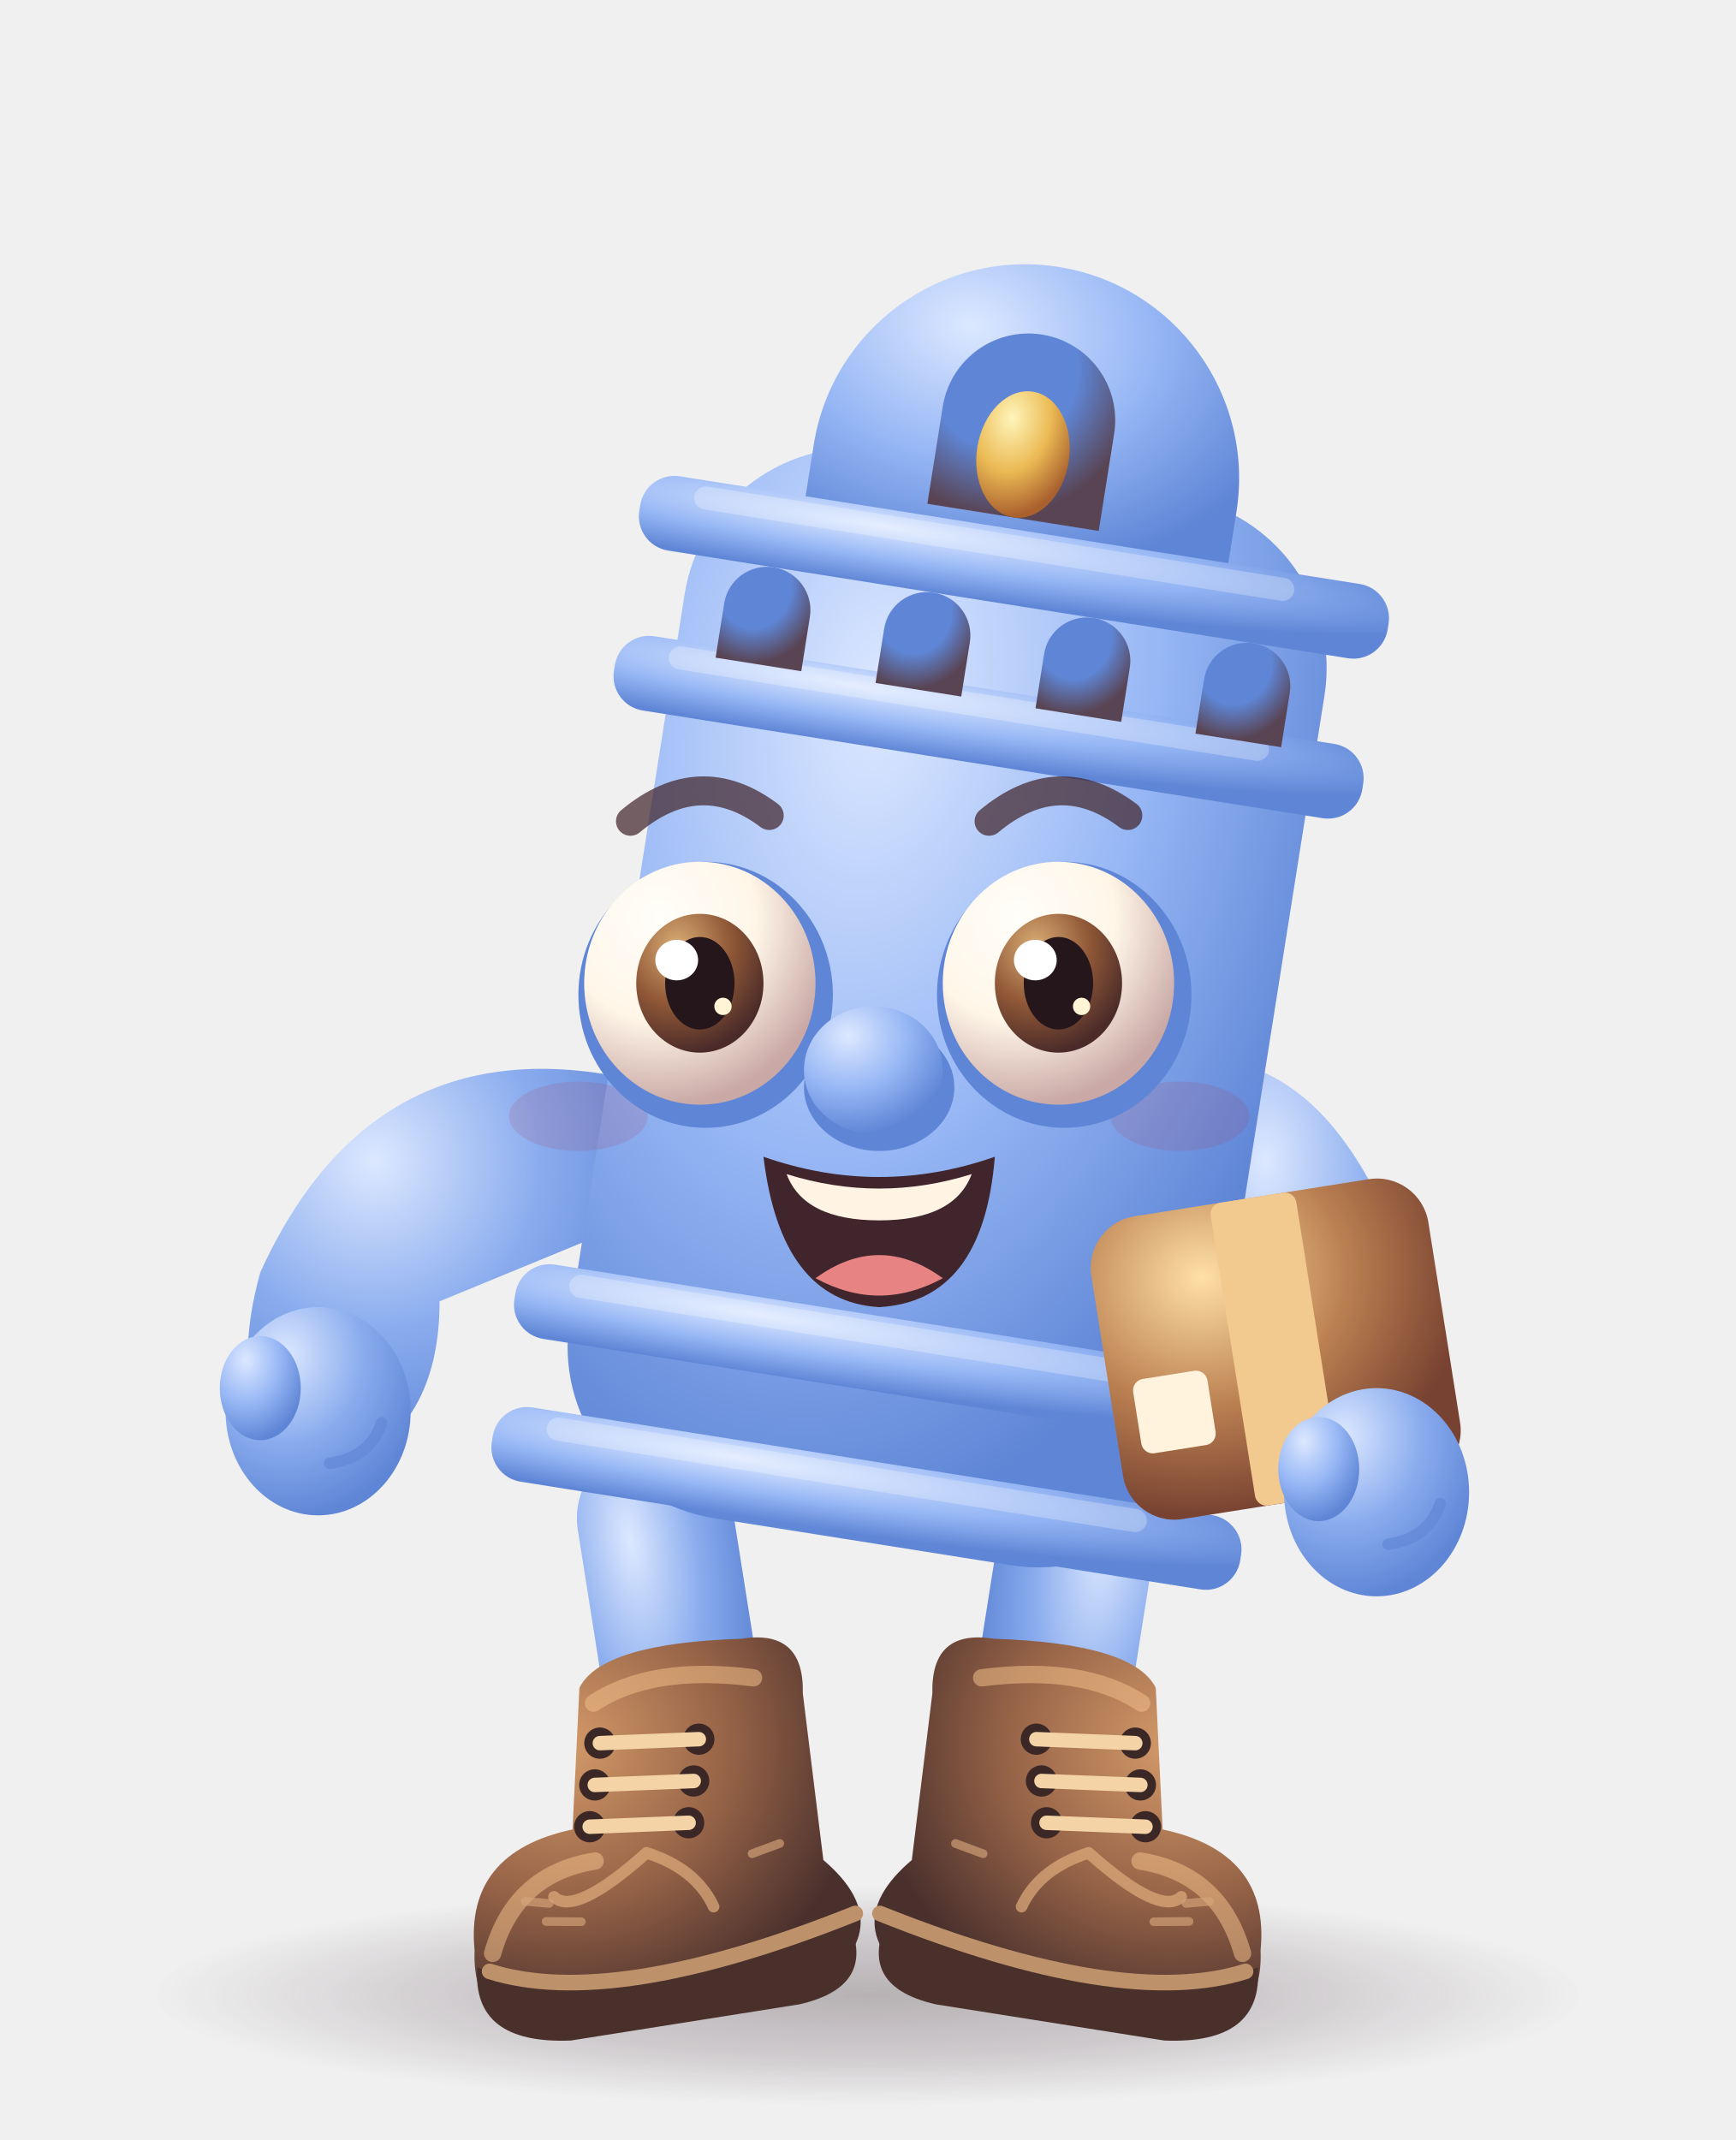
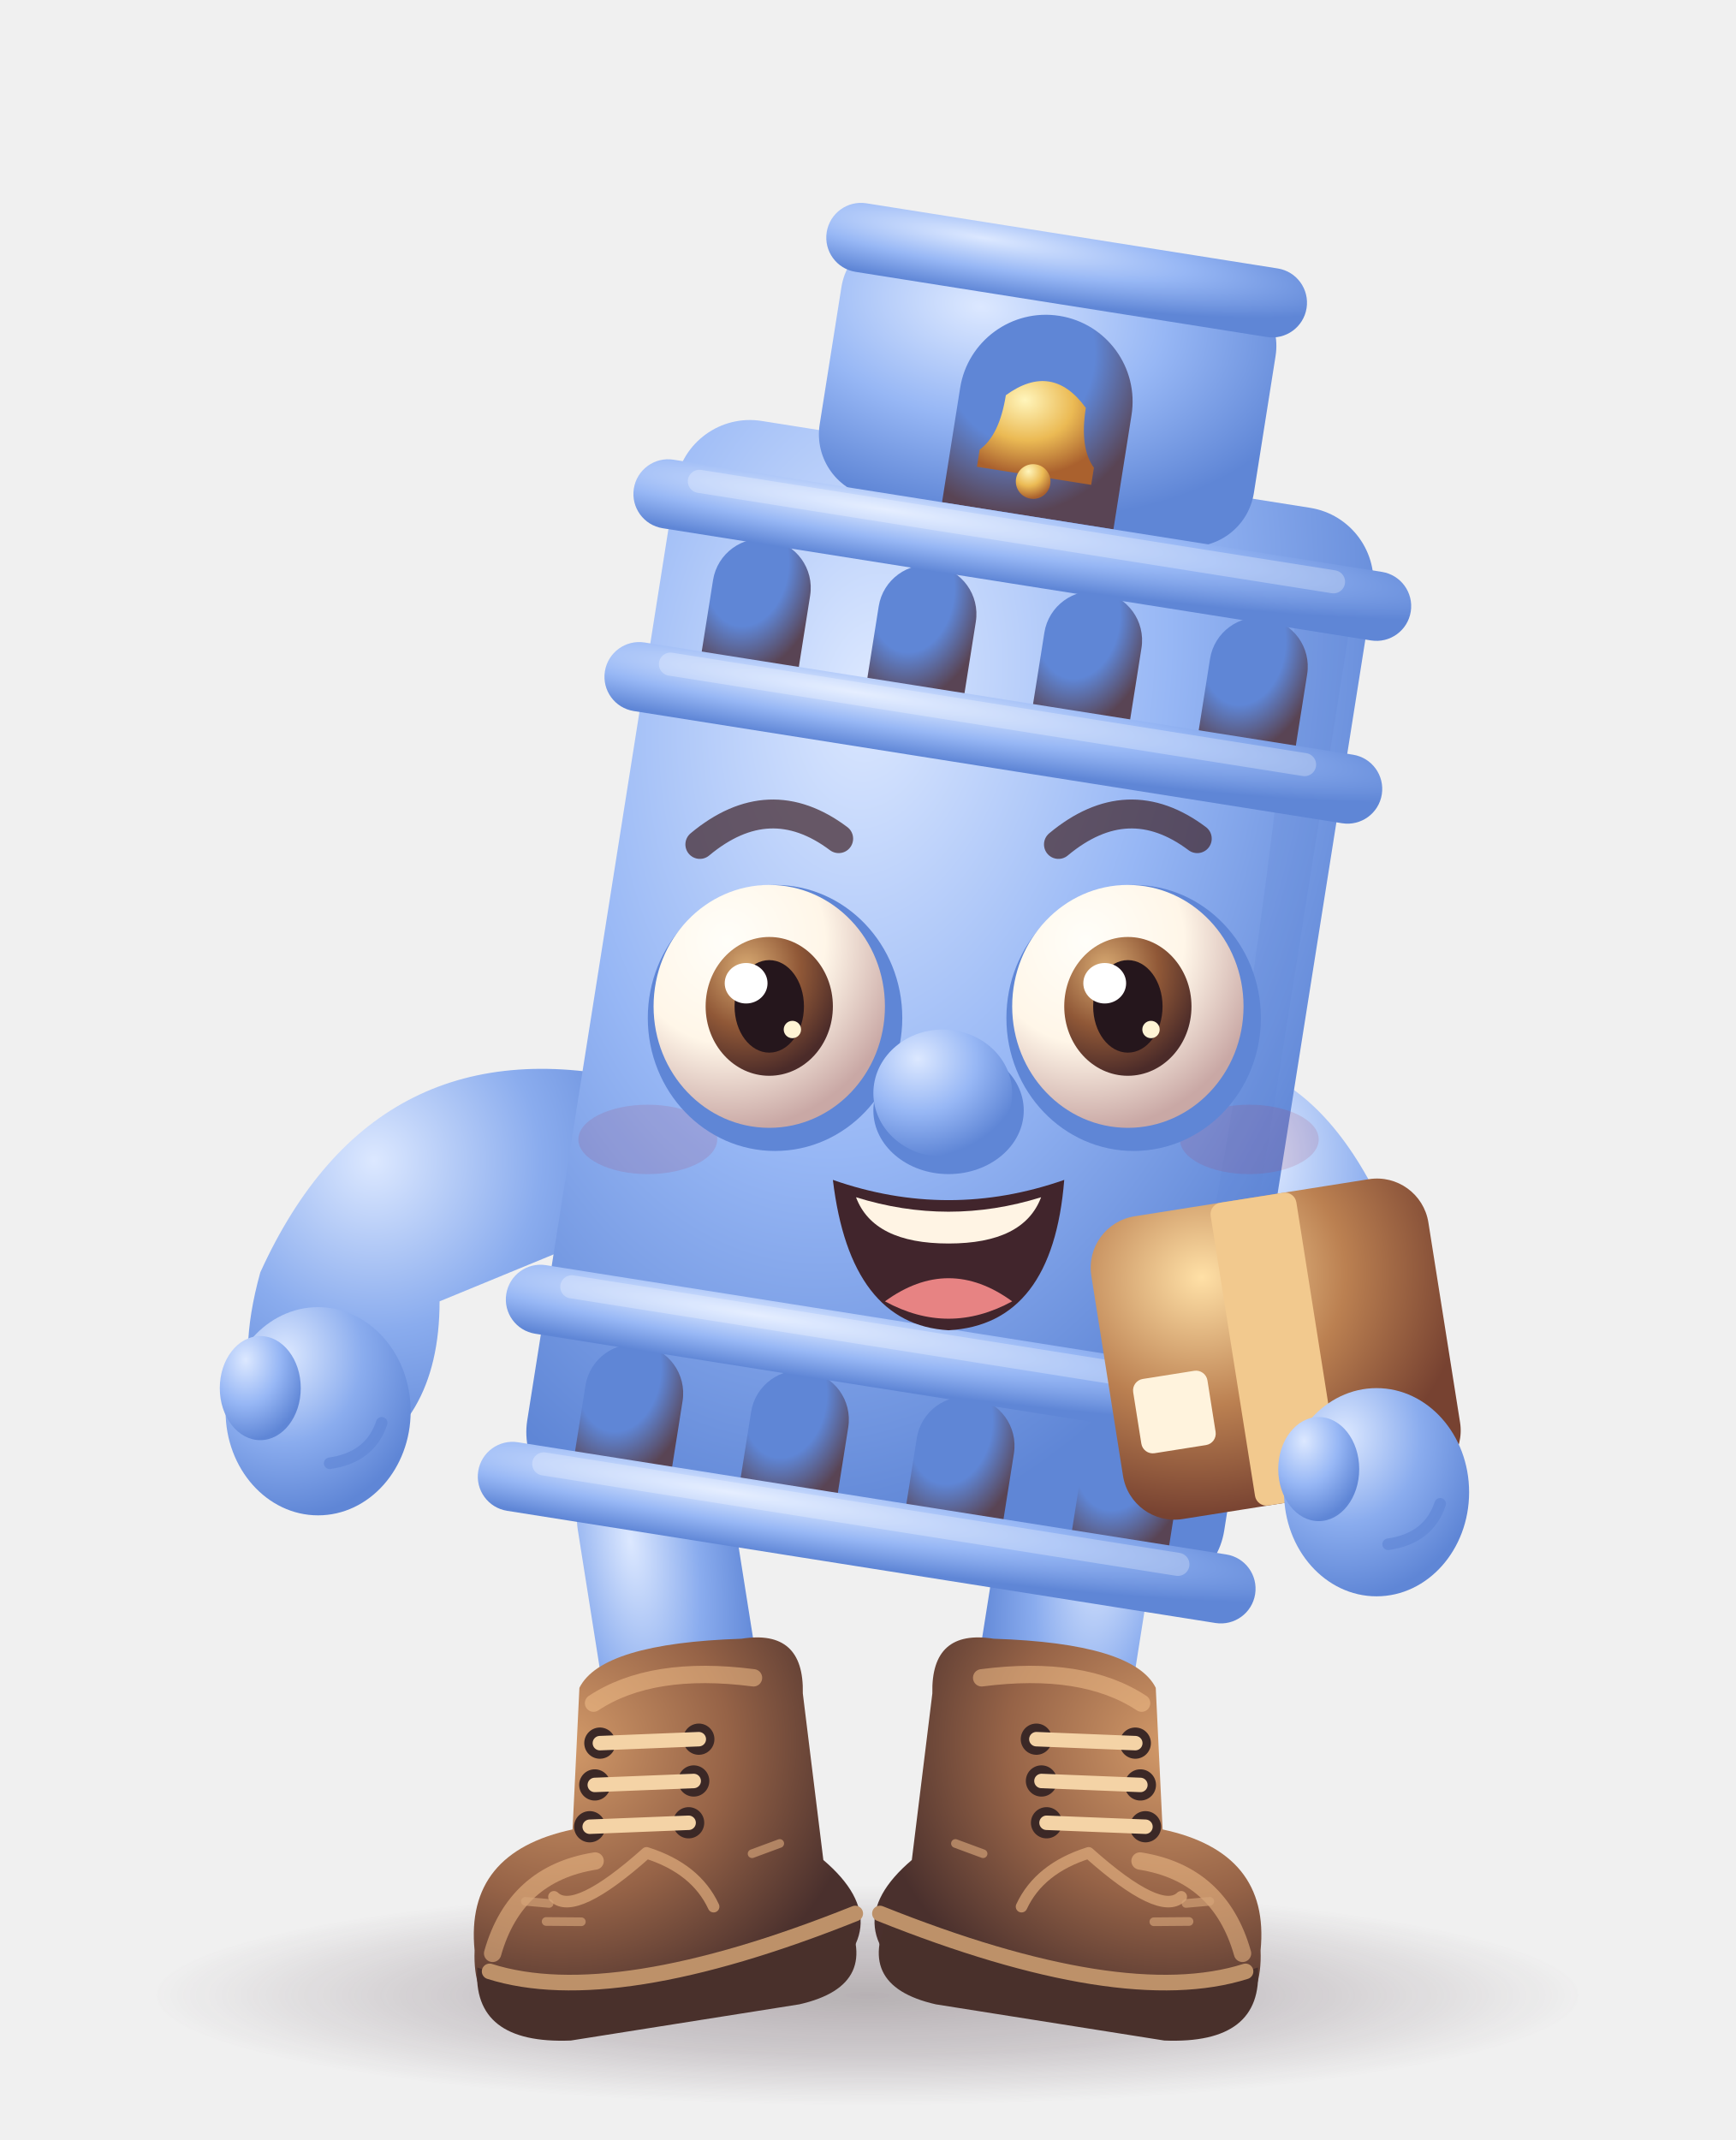
<svg xmlns="http://www.w3.org/2000/svg" width="600" height="740" viewBox="0 0 300 370" role="img" aria-label="Pisa, the orders mascot">
  <defs>
    <radialGradient id="ordersclay" cx="32%" cy="23%" r="78%">
      <stop offset="0" stop-color="#DCE8FF" />
      <stop offset="0.54" stop-color="#97B7F5" />
      <stop offset="1" stop-color="#5F86D6" />
    </radialGradient>
    <radialGradient id="ordersarm" cx="32%" cy="23%" r="78%">
      <stop offset="0" stop-color="#DCE8FF" />
      <stop offset="0.54" stop-color="#8AACEE" />
      <stop offset="1" stop-color="#5F86D6" />
    </radialGradient>
    <radialGradient id="ordersrecess" cx="32%" cy="23%" r="78%">
      <stop offset="0" stop-color="#5F86D6" />
      <stop offset="0.54" stop-color="#5F86D6" />
      <stop offset="1" stop-color="#594454" />
    </radialGradient>
    <radialGradient id="ordersboot" cx="32%" cy="23%" r="78%">
      <stop offset="0" stop-color="#d39a69" />
      <stop offset="0.54" stop-color="#966347" />
      <stop offset="1" stop-color="#4a302d" />
    </radialGradient>
    <radialGradient id="orderswood" cx="32%" cy="23%" r="78%">
      <stop offset="0" stop-color="#ffe0a6" />
      <stop offset="0.54" stop-color="#bb8051" />
      <stop offset="1" stop-color="#774231" />
    </radialGradient>
    <radialGradient id="ordersgold" cx="32%" cy="23%" r="78%">
      <stop offset="0" stop-color="#fff5bb" />
      <stop offset="0.54" stop-color="#ebba54" />
      <stop offset="1" stop-color="#aa612e" />
    </radialGradient>
    <radialGradient id="ordersred" cx="32%" cy="23%" r="78%">
      <stop offset="0" stop-color="#ffb3a4" />
      <stop offset="0.54" stop-color="#e47065" />
      <stop offset="1" stop-color="#a53247" />
    </radialGradient>
    <radialGradient id="orderswhite" cx="32%" cy="23%" r="78%">
      <stop offset="0" stop-color="#fffef9" />
      <stop offset="0.54" stop-color="#fff6e8" />
      <stop offset="1" stop-color="#c9a8a5" />
    </radialGradient>
    <radialGradient id="ordersiris" cx="32%" cy="23%" r="78%">
      <stop offset="0" stop-color="#d9ab73" />
      <stop offset="0.54" stop-color="#905837" />
      <stop offset="1" stop-color="#4b2b29" />
    </radialGradient>
    <radialGradient id="ordersfloor">
      <stop stop-color="#38252e" stop-opacity=".31" />
      <stop offset=".55" stop-color="#483442" stop-opacity=".2" />
      <stop offset="1" stop-color="#483442" stop-opacity="0" />
    </radialGradient>
  </defs>
  <ellipse cx="150" cy="345" rx="123" ry="19" fill="url(#ordersfloor)" />
  <g transform="translate(119 302) rotate(-9) scale(1 1)">
    <rect x="-13" y="-53" width="27" height="71" rx="13" fill="url(#ordersarm)" />
    <path d="M-17-13Q-12-20 12-17Q23-17 21-6L20 23Q32 37 14 45H-27Q-45 44-42 29Q-41 12-22 11Z" fill="url(#ordersboot)" />
    <path d="M-42 32Q-24 42 22 32Q27 46 12 47H-28Q-45 45-42 32Z" fill="#49302b" />
    <path d="M-40 33Q-20 43 24 33" fill="none" stroke="#bd9169" stroke-width="2.7" stroke-linecap="round" stroke-linejoin="round" />
    <path d="M-39 30Q-33 17-19 17M-15-10Q-4-15 13-10" fill="none" stroke="#f1bd89" stroke-width="3" opacity="0.55" stroke-linecap="round" stroke-linejoin="round" />
    <ellipse cx="-15" cy="-3" rx="2.7" ry="2.7" fill="#3b2826" />
    <ellipse cx="2" cy="-1" rx="2.7" ry="2.7" fill="#3b2826" />
    <path d="M-15 -3l17 2" fill="none" stroke="#f4d3a6" stroke-width="2.5" stroke-linecap="round" stroke-linejoin="round" />
    <ellipse cx="-17" cy="4" rx="2.7" ry="2.7" fill="#3b2826" />
    <ellipse cx="0" cy="6" rx="2.7" ry="2.7" fill="#3b2826" />
    <path d="M-17 4l17 2" fill="none" stroke="#f4d3a6" stroke-width="2.5" stroke-linecap="round" stroke-linejoin="round" />
    <ellipse cx="-19" cy="11" rx="2.7" ry="2.7" fill="#3b2826" />
    <ellipse cx="-2" cy="13" rx="2.7" ry="2.7" fill="#3b2826" />
    <path d="M-19 11l17 2" fill="none" stroke="#f4d3a6" stroke-width="2.5" stroke-linecap="round" stroke-linejoin="round" />
    <path d="M-10 17q-14 9-17 5M-10 17q8 4 10 11" fill="none" stroke="#dfad7d" stroke-width="2" opacity="0.7" stroke-linecap="round" stroke-linejoin="round" />
    <path d="M-29 26l6 1m-9-5l4 1m36-3l5-1" fill="none" stroke="#d5a47a" stroke-width="1.5" opacity="0.65" stroke-linecap="round" stroke-linejoin="round" />
  </g>
  <g transform="translate(181 302) rotate(9) scale(-1 1)">
    <rect x="-13" y="-53" width="27" height="71" rx="13" fill="url(#ordersarm)" />
    <path d="M-17-13Q-12-20 12-17Q23-17 21-6L20 23Q32 37 14 45H-27Q-45 44-42 29Q-41 12-22 11Z" fill="url(#ordersboot)" />
    <path d="M-42 32Q-24 42 22 32Q27 46 12 47H-28Q-45 45-42 32Z" fill="#49302b" />
    <path d="M-40 33Q-20 43 24 33" fill="none" stroke="#bd9169" stroke-width="2.7" stroke-linecap="round" stroke-linejoin="round" />
    <path d="M-39 30Q-33 17-19 17M-15-10Q-4-15 13-10" fill="none" stroke="#f1bd89" stroke-width="3" opacity="0.55" stroke-linecap="round" stroke-linejoin="round" />
    <ellipse cx="-15" cy="-3" rx="2.7" ry="2.7" fill="#3b2826" />
    <ellipse cx="2" cy="-1" rx="2.7" ry="2.7" fill="#3b2826" />
    <path d="M-15 -3l17 2" fill="none" stroke="#f4d3a6" stroke-width="2.5" stroke-linecap="round" stroke-linejoin="round" />
    <ellipse cx="-17" cy="4" rx="2.7" ry="2.7" fill="#3b2826" />
    <ellipse cx="0" cy="6" rx="2.7" ry="2.7" fill="#3b2826" />
    <path d="M-17 4l17 2" fill="none" stroke="#f4d3a6" stroke-width="2.5" stroke-linecap="round" stroke-linejoin="round" />
    <ellipse cx="-19" cy="11" rx="2.7" ry="2.7" fill="#3b2826" />
    <ellipse cx="-2" cy="13" rx="2.7" ry="2.7" fill="#3b2826" />
    <path d="M-19 11l17 2" fill="none" stroke="#f4d3a6" stroke-width="2.5" stroke-linecap="round" stroke-linejoin="round" />
    <path d="M-10 17q-14 9-17 5M-10 17q8 4 10 11" fill="none" stroke="#dfad7d" stroke-width="2" opacity="0.7" stroke-linecap="round" stroke-linejoin="round" />
    <path d="M-29 26l6 1m-9-5l4 1m36-3l5-1" fill="none" stroke="#d5a47a" stroke-width="1.5" opacity="0.65" stroke-linecap="round" stroke-linejoin="round" />
  </g>
  <path d="M111 187Q65 176 45 220Q37 249 59 254Q76 247 76 225L110 211Z" fill="url(#ordersarm)" />
  <path d="M207 183Q238 183 250 245L232 260Q219 209 204 222Z" fill="url(#ordersarm)" />
-   <g transform="rotate(9 147 248)">
-     <rect x="96" y="79" width="112" height="187" rx="30" fill="url(#ordersclay)" />
-     <path d="M114 97v-17a37 37 0 0 1 74 0v17Z" fill="url(#ordersclay)" />
-     <path d="M135 87v-17a15 15 0 0 1 30 0v17Z" fill="url(#ordersrecess)" />
-     <ellipse cx="150" cy="76" rx="8" ry="11" fill="url(#ordersgold)" />
-     <rect x="86" y="89" width="131" height="13" rx="6" fill="url(#ordersclay)" />
-     <path d="M97 92H198" fill="none" stroke="white" stroke-width="4" opacity="0.26" stroke-linecap="round" stroke-linejoin="round" />
-     <rect x="86" y="117" width="131" height="13" rx="6" fill="url(#ordersclay)" />
-     <path d="M97 120H198" fill="none" stroke="white" stroke-width="4" opacity="0.26" stroke-linecap="round" stroke-linejoin="round" />
-     <rect x="86" y="227" width="131" height="13" rx="6" fill="url(#ordersclay)" />
-     <path d="M97 230H198" fill="none" stroke="white" stroke-width="4" opacity="0.26" stroke-linecap="round" stroke-linejoin="round" />
-     <rect x="86" y="252" width="131" height="13" rx="6" fill="url(#ordersclay)" />
-     <path d="M97 255H198" fill="none" stroke="white" stroke-width="4" opacity="0.26" stroke-linecap="round" stroke-linejoin="round" />
-     <path d="M103 119v-9.5a7.5 7.5 0 0 1 15 0v9.5Z" fill="url(#ordersrecess)" />
-     <path d="M131 119v-9.5a7.5 7.5 0 0 1 15 0v9.5Z" fill="url(#ordersrecess)" />
-     <path d="M159 119v-9.5a7.5 7.5 0 0 1 15 0v9.5Z" fill="url(#ordersrecess)" />
-     <path d="M187 119v-9.5a7.5 7.5 0 0 1 15 0v9.5Z" fill="url(#ordersrecess)" />
+   <g transform="rotate(9 150 264)">
+     <rect x="89" y="78" width="122" height="190" rx="13" fill="url(#ordersclay)" />
+     <path d="M198 90H208V254H198Q204 178 198 90Z" fill="#5F86D6" opacity=".24" />
+     <rect x="112" y="42" width="76" height="46" rx="11" fill="url(#ordersclay)" />
+     <rect x="108" y="38" width="84" height="12" rx="6" fill="url(#ordersclay)" />
+     <path d="M135 87v-20a15 15 0 0 1 30 0v20Z" fill="url(#ordersrecess)" />
+     <path d="M140 77Q143 74 143 67Q150 60 157 67Q157 74 160 77V80H140Z" fill="url(#ordersgold)" />
+     <ellipse cx="150" cy="81" rx="3" ry="3" fill="url(#ordersgold)" />
+     <path d="M98 122v-15.5a8.5 8.5 0 0 1 17 0v15.5Z" fill="url(#ordersrecess)" />
+     <path d="M127 122v-15.5a8.5 8.5 0 0 1 17 0v15.5Z" fill="url(#ordersrecess)" />
+     <path d="M156 122v-15.5a8.5 8.5 0 0 1 17 0v15.5Z" fill="url(#ordersrecess)" />
+     <path d="M185 122v-15.5a8.5 8.5 0 0 1 17 0v15.5Z" fill="url(#ordersrecess)" />
+     <path d="M98 263v-15.5a8.5 8.5 0 0 1 17 0v15.5Z" fill="url(#ordersrecess)" />
+     <path d="M127 263v-15.5a8.5 8.5 0 0 1 17 0v15.5Z" fill="url(#ordersrecess)" />
+     <path d="M156 263v-15.5a8.5 8.5 0 0 1 17 0v15.5Z" fill="url(#ordersrecess)" />
+     <path d="M185 263v-15.5a8.5 8.5 0 0 1 17 0v15.5Z" fill="url(#ordersrecess)" />
+     <rect x="82" y="87" width="136" height="12" rx="6" fill="url(#ordersclay)" />
+     <path d="M93 90H204" fill="none" stroke="white" stroke-width="4" opacity="0.26" stroke-linecap="round" stroke-linejoin="round" />
+     <rect x="82" y="119" width="136" height="12" rx="6" fill="url(#ordersclay)" />
+     <path d="M93 122H204" fill="none" stroke="white" stroke-width="4" opacity="0.26" stroke-linecap="round" stroke-linejoin="round" />
+     <rect x="82" y="228" width="136" height="12" rx="6" fill="url(#ordersclay)" />
+     <path d="M93 231H204" fill="none" stroke="white" stroke-width="4" opacity="0.26" stroke-linecap="round" stroke-linejoin="round" />
+     <rect x="82" y="259" width="136" height="12" rx="6" fill="url(#ordersclay)" />
+     <path d="M93 262H204" fill="none" stroke="white" stroke-width="4" opacity="0.26" stroke-linecap="round" stroke-linejoin="round" />
  </g>
  <ellipse cx="55" cy="244" rx="16" ry="18" fill="url(#ordersarm)" />
  <ellipse cx="45" cy="240" rx="7" ry="9" fill="url(#ordersclay)" />
  <path d="M57 253q7 -1 9 -7" fill="none" stroke="#5F86D6" stroke-width="2" opacity="0.65" stroke-linecap="round" stroke-linejoin="round" />
-   <g transform="translate(152 170)">
+   <g transform="translate(164 174)">
    <ellipse cx="-52" cy="23" rx="12" ry="6" fill="#a63655" opacity=".15" />
    <ellipse cx="52" cy="23" rx="12" ry="6" fill="#a63655" opacity=".15" />
    <g class="sm-blink">
      <g transform="translate(-31 0)">
        <path d="M-12 -28Q0 -38 12 -29" fill="none" stroke="#41252C" stroke-width="5" opacity="0.72" stroke-linecap="round" stroke-linejoin="round" />
        <ellipse cx="1" cy="2" rx="22" ry="23" fill="#5F86D6" />
        <ellipse cx="0" cy="0" rx="20" ry="21" fill="url(#orderswhite)" />
        <ellipse cx="0" cy="0" rx="11" ry="12" fill="url(#ordersiris)" />
        <ellipse cx="0" cy="0" rx="6" ry="8" fill="#25161c" />
        <ellipse cx="-4" cy="-4" rx="3.7" ry="3.5" fill="white" />
        <ellipse cx="4" cy="4" rx="1.5" ry="1.5" fill="#fff4d5" />
      </g>
      <g transform="translate(31 0)">
        <path d="M-12 -28Q0 -38 12 -29" fill="none" stroke="#41252C" stroke-width="5" opacity="0.72" stroke-linecap="round" stroke-linejoin="round" />
        <ellipse cx="1" cy="2" rx="22" ry="23" fill="#5F86D6" />
        <ellipse cx="0" cy="0" rx="20" ry="21" fill="url(#orderswhite)" />
        <ellipse cx="0" cy="0" rx="11" ry="12" fill="url(#ordersiris)" />
        <ellipse cx="0" cy="0" rx="6" ry="8" fill="#25161c" />
        <ellipse cx="-4" cy="-4" rx="3.7" ry="3.5" fill="white" />
        <ellipse cx="4" cy="4" rx="1.5" ry="1.5" fill="#fff4d5" />
      </g>
    </g>
    <ellipse cx="0" cy="18" rx="13" ry="11" fill="#5F86D6" />
    <ellipse cx="-1" cy="15" rx="12" ry="11" fill="url(#ordersclay)" />
    <path d="M-20 30Q0 37 20 30Q18 55 0 56Q-17 55-20 30Z" fill="#41252C" />
    <path d="M-16 33Q0 38 16 33Q13 41 0 41Q-13 41-16 33Z" fill="#fff4e4" />
    <path d="M-11 51Q0 43 11 51Q0 57-11 51Z" fill="#e78383" />
  </g>
  <g transform="rotate(-9 219 233)">
    <rect x="191" y="207" width="59" height="53" rx="9" fill="url(#orderswood)" />
    <rect x="213" y="207" width="15" height="53" rx="2" fill="#f2c98e" />
    <rect x="195" y="235" width="13" height="13" rx="2" fill="#fff3dd" />
  </g>
  <ellipse cx="238" cy="258" rx="16" ry="18" fill="url(#ordersarm)" />
  <ellipse cx="228" cy="254" rx="7" ry="9" fill="url(#ordersclay)" />
  <path d="M240 267q7 -1 9 -7" fill="none" stroke="#5F86D6" stroke-width="2" opacity="0.65" stroke-linecap="round" stroke-linejoin="round" />
</svg>
